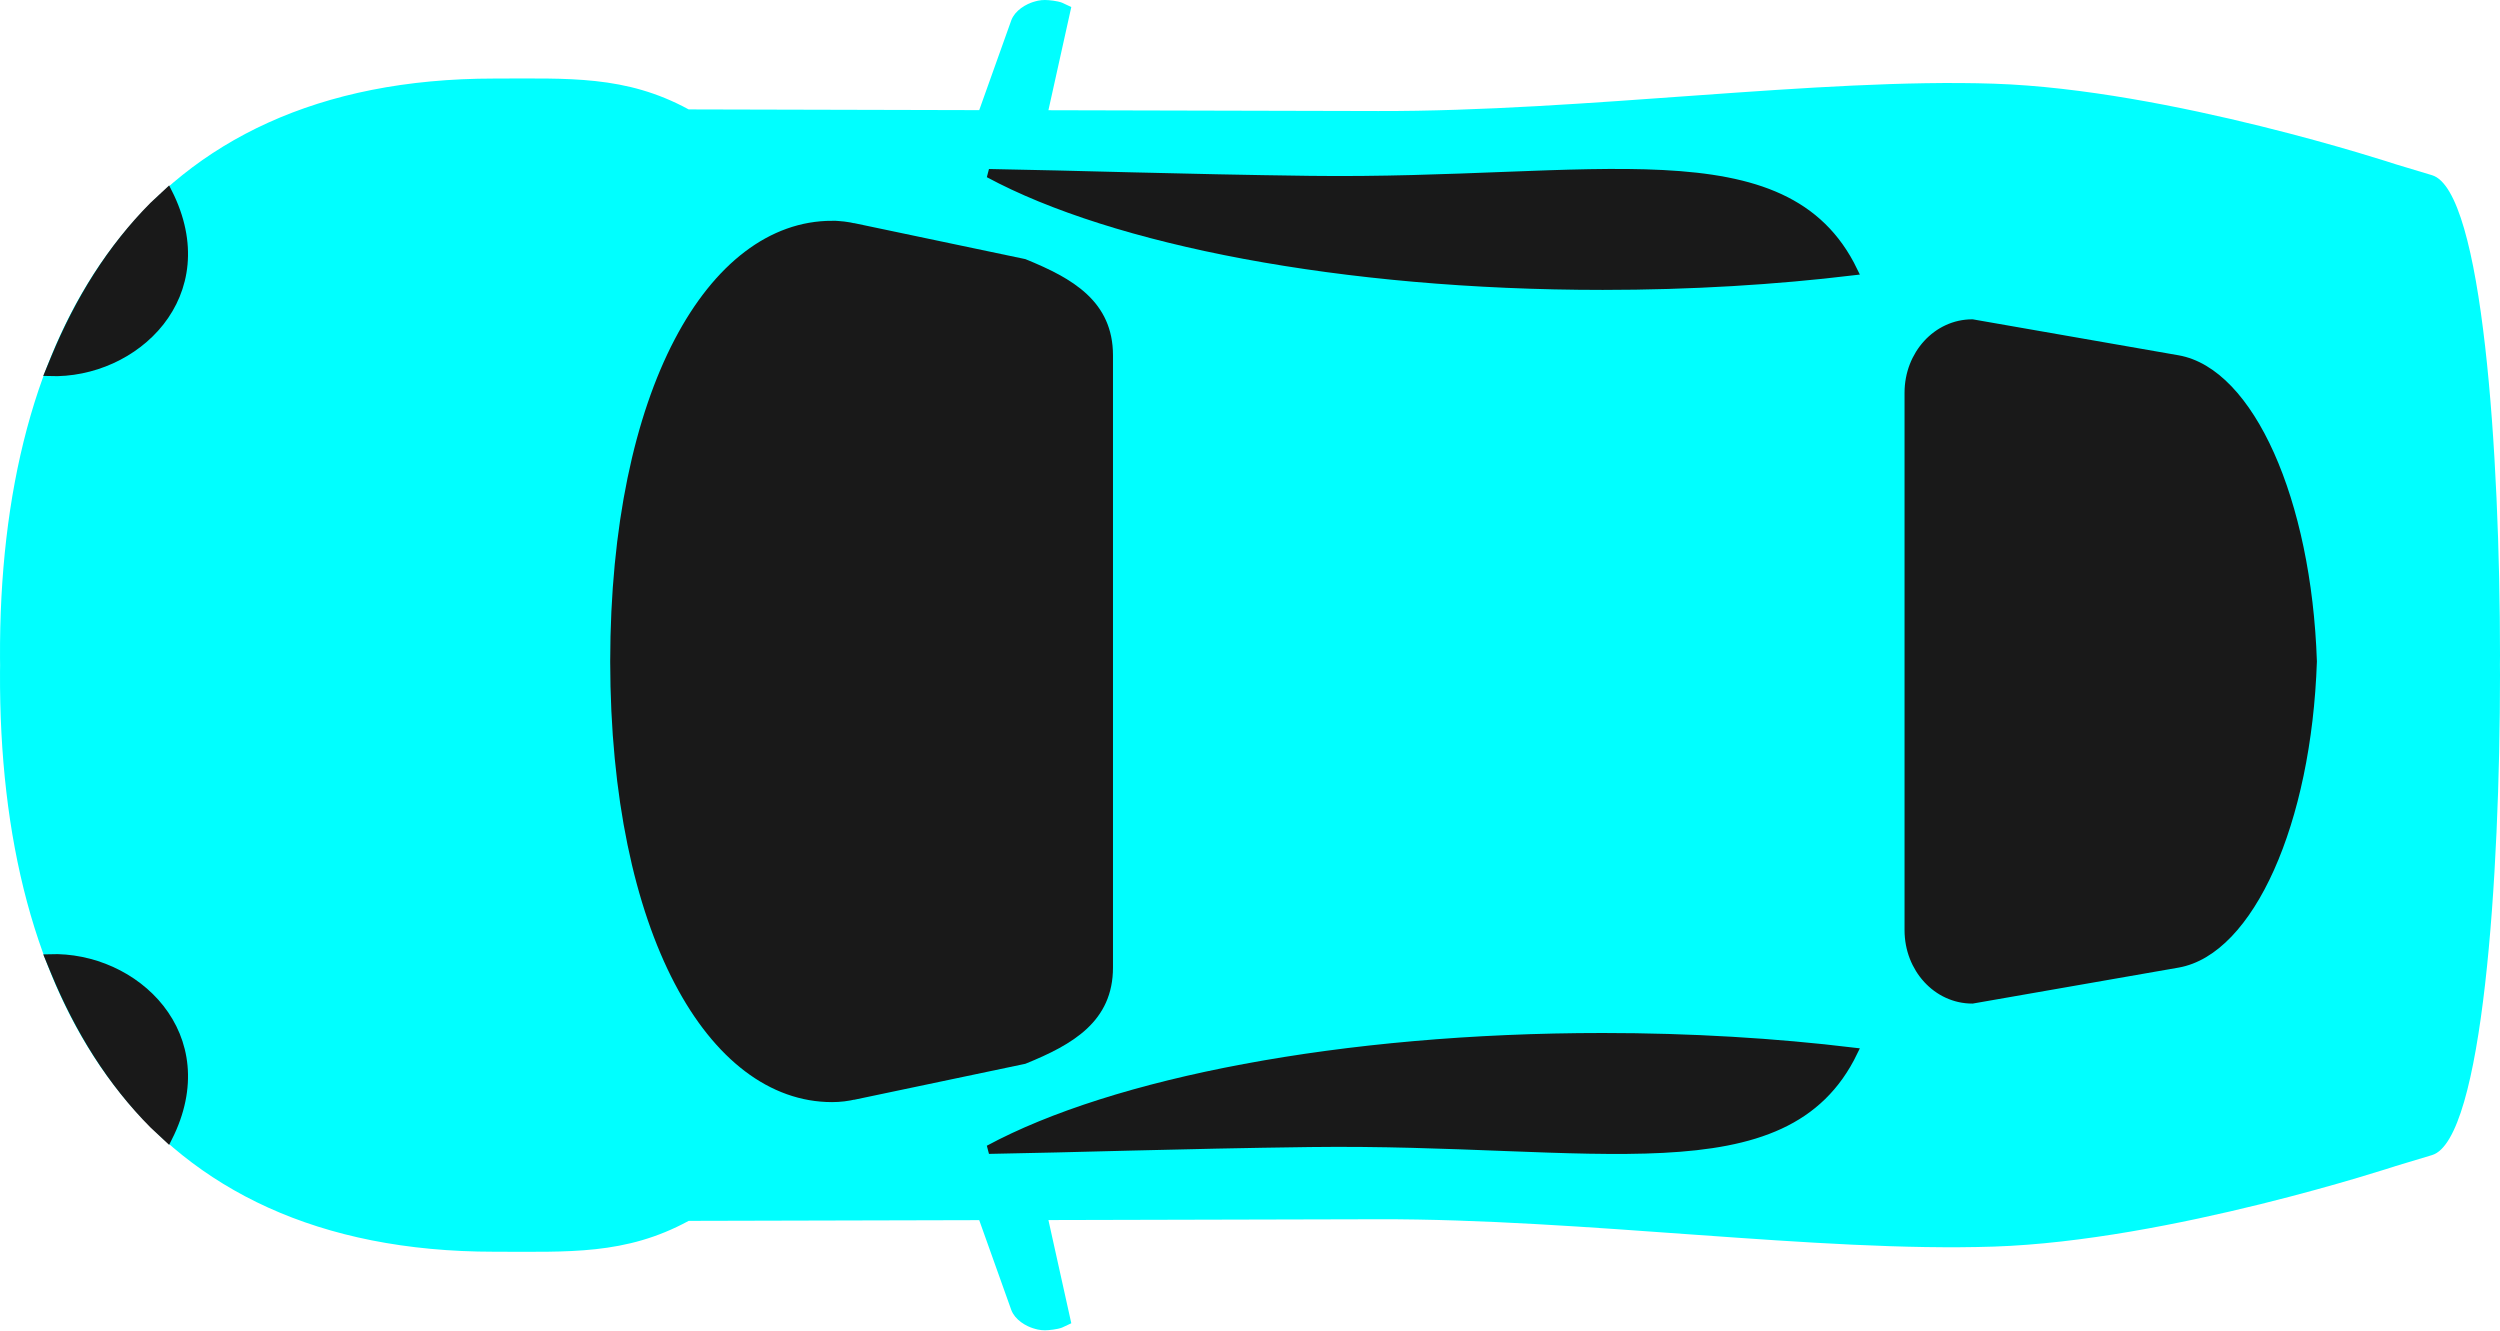
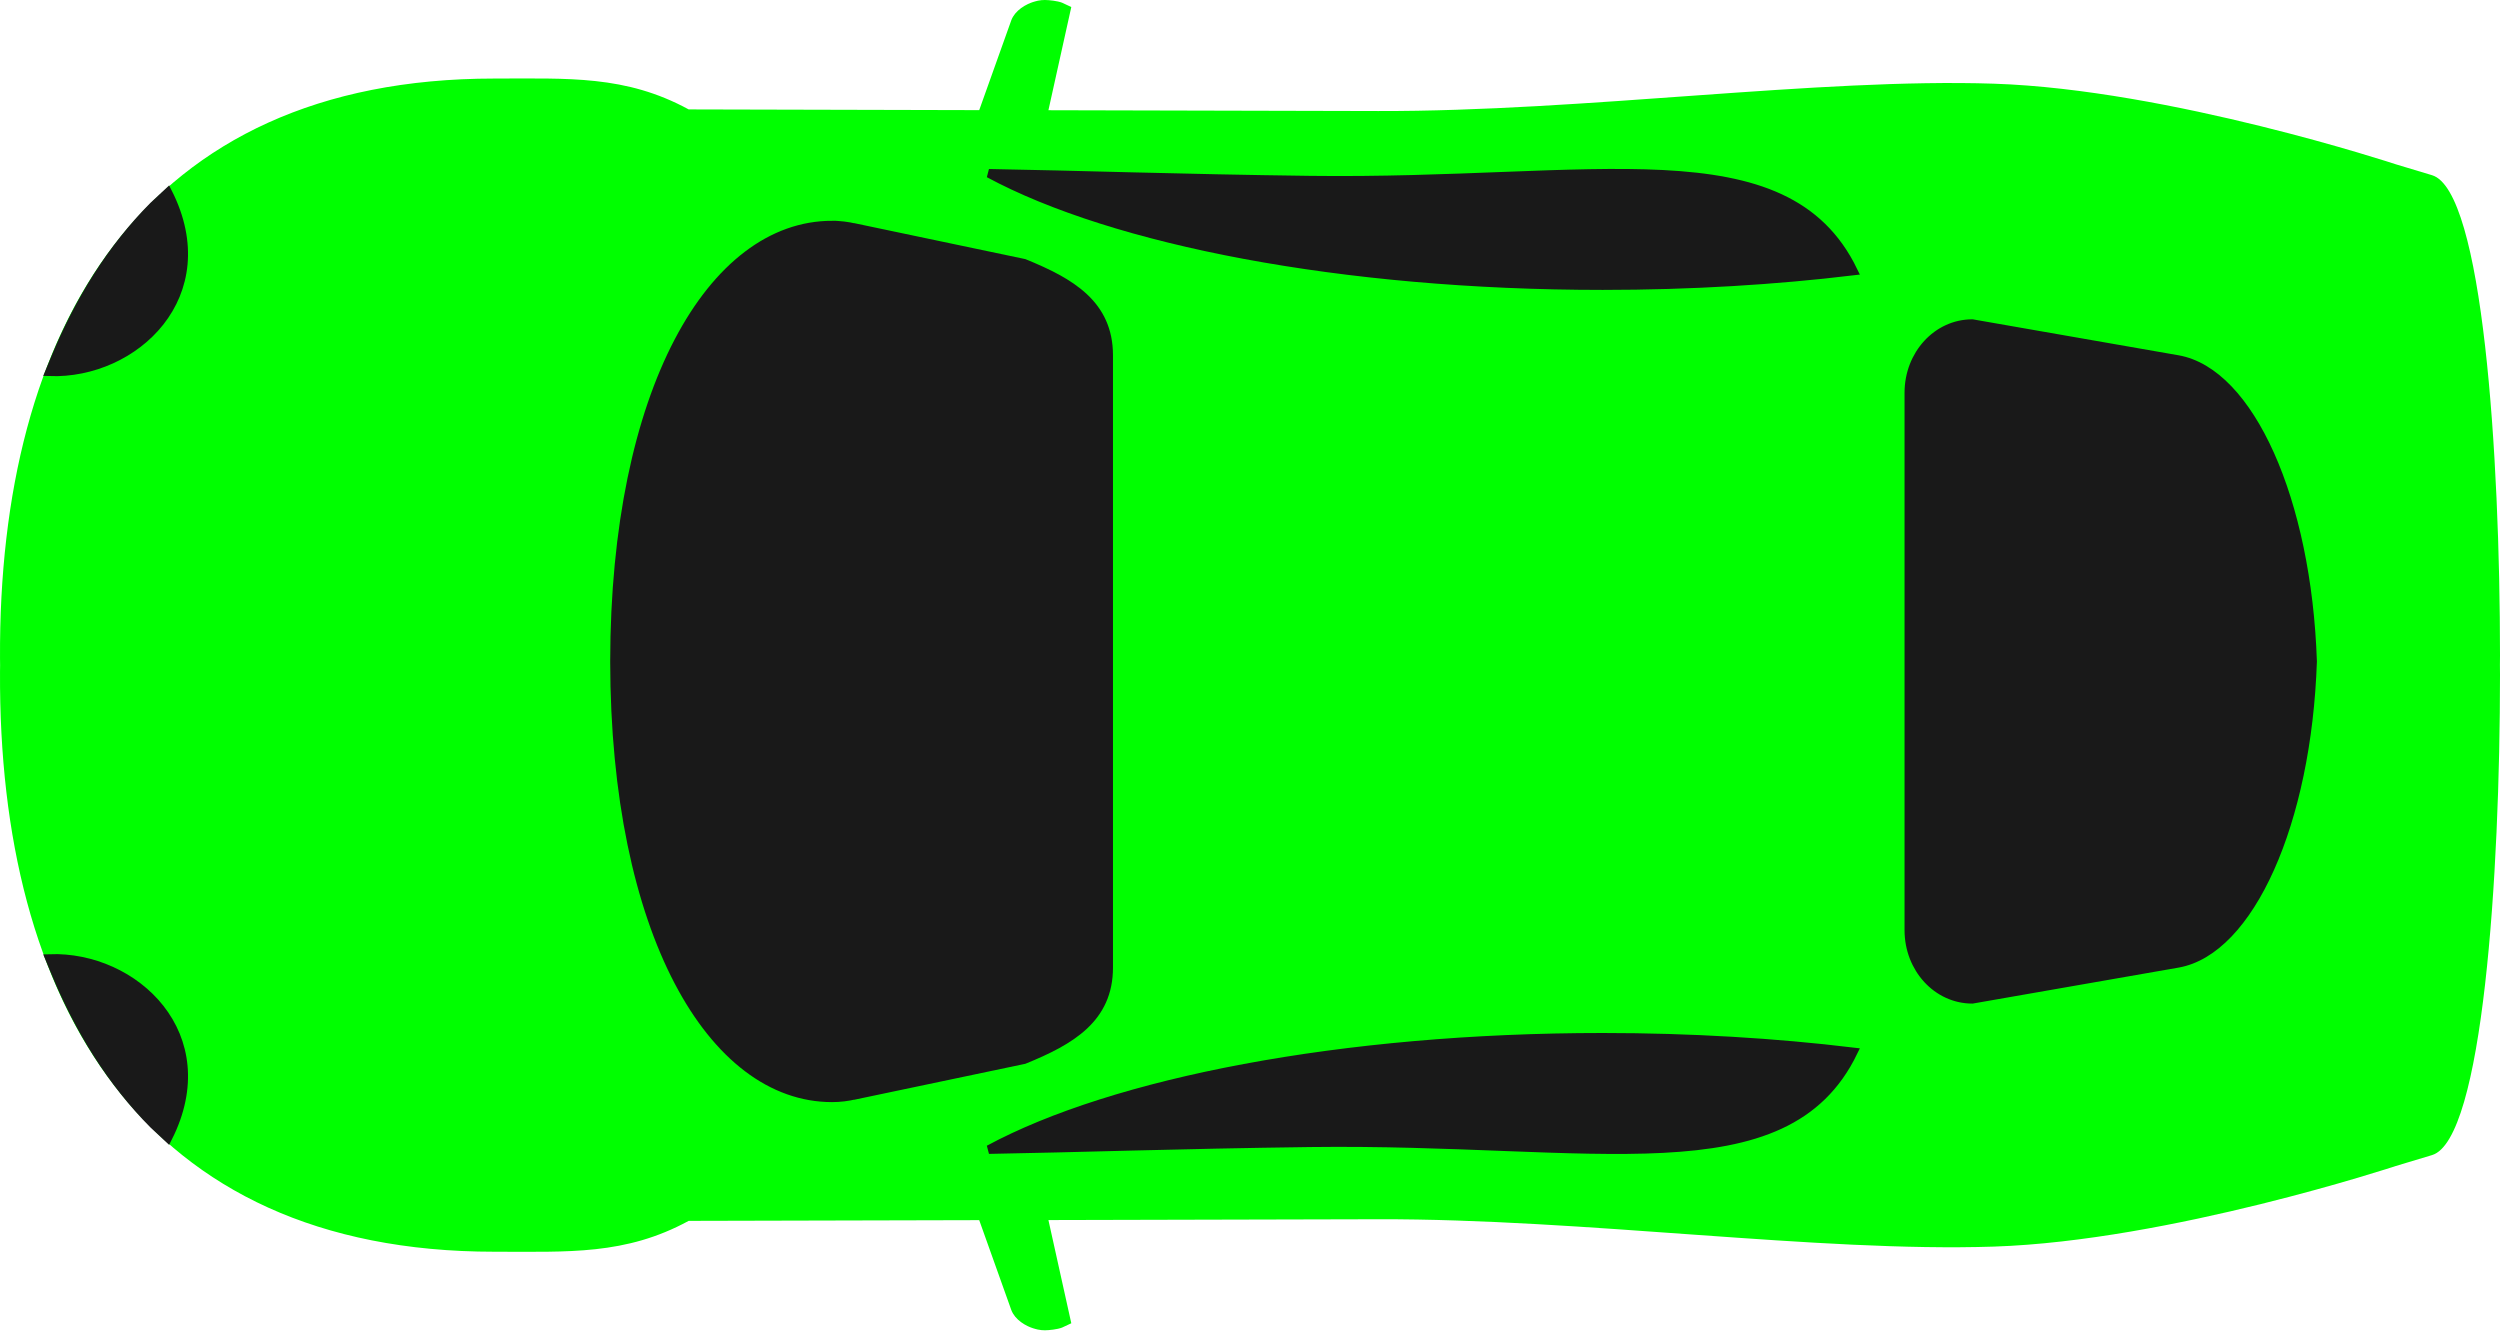
<svg xmlns="http://www.w3.org/2000/svg" width="1439.671" height="766.07" version="1.1" id="svg104">
  <defs id="defs64" />
  <g id="g102" transform="translate(-252.3426,-169.1283)">
    <g externalResourcesRequired="false" id="layer1" display="inline" style="display:inline">
      <g id="g3890">
-         <path d="m 854.097,169.129 c 2.296,0.015 7.185,0.508 9.844,1.554 l 5.327,2.487 -13.174,59.435 189.945,0.466 c 118.648,0.274 253.424,-19.075 354.494,-15.752 101.07,3.322 231.51,46.428 231.51,46.428 l 20.83,6.27 c 29.298,8.782 39.14,161.45 39.14,276.55 0,1.846 -0.041,3.736 -0.048,5.596 0.01,1.86 0.048,3.751 0.048,5.596 0,115.1 -9.842,267.768 -39.14,276.55 l -20.83,6.27 c 0,0 -130.44,43.106 -231.51,46.428 -101.07,3.322 -235.845,-16.027 -354.494,-15.752 l -189.945,0.466 13.174,59.435 -5.327,2.487 c -2.659,1.047 -7.548,1.54 -9.844,1.554 -1.292,0.01 -2.671,-0.123 -4.09,-0.415 -0.473,-0.097 -0.949,-0.234 -1.427,-0.363 -0.463,-0.125 -0.963,-0.26 -1.427,-0.415 -0.956,-0.32 -1.923,-0.7 -2.853,-1.14 -2.772,-1.313 -5.379,-3.155 -7.276,-5.441 -0.015,-0.018 -0.033,-0.035 -0.048,-0.052 -0.951,-1.155 -1.693,-2.409 -2.235,-3.783 l -18.5,-51.818 -167.308,0.415 c -36.373,19.802 -69.261,17.773 -111.998,17.773 -202.786,0 -285.54,-143.574 -284.584,-333.911 0,-1.294 0.029,-2.596 0.047,-3.886 -0.018,-1.29 -0.047,-2.593 -0.047,-3.886 -0.956,-190.338 81.799,-333.911 284.584,-333.911 42.737,0 75.625,-2.029 111.998,17.773 l 167.308,0.415 18.5,-51.817 c 0.542,-1.374 1.284,-2.628 2.235,-3.783 0.015,-0.017 0.032,-0.034 0.048,-0.052 1.897,-2.286 4.504,-4.128 7.276,-5.441 0.931,-0.44 1.897,-0.82 2.853,-1.14 0.464,-0.154 0.963,-0.29 1.427,-0.415 0.478,-0.129 0.954,-0.266 1.427,-0.363 1.419,-0.291 2.798,-0.423 4.09,-0.415 v -2.8e-4 z" id="path2853" style="fill:#00ffff" />
+         <path d="m 854.097,169.129 c 2.296,0.015 7.185,0.508 9.844,1.554 l 5.327,2.487 -13.174,59.435 189.945,0.466 c 118.648,0.274 253.424,-19.075 354.494,-15.752 101.07,3.322 231.51,46.428 231.51,46.428 l 20.83,6.27 c 29.298,8.782 39.14,161.45 39.14,276.55 0,1.846 -0.041,3.736 -0.048,5.596 0.01,1.86 0.048,3.751 0.048,5.596 0,115.1 -9.842,267.768 -39.14,276.55 l -20.83,6.27 c 0,0 -130.44,43.106 -231.51,46.428 -101.07,3.322 -235.845,-16.027 -354.494,-15.752 l -189.945,0.466 13.174,59.435 -5.327,2.487 c -2.659,1.047 -7.548,1.54 -9.844,1.554 -1.292,0.01 -2.671,-0.123 -4.09,-0.415 -0.473,-0.097 -0.949,-0.234 -1.427,-0.363 -0.463,-0.125 -0.963,-0.26 -1.427,-0.415 -0.956,-0.32 -1.923,-0.7 -2.853,-1.14 -2.772,-1.313 -5.379,-3.155 -7.276,-5.441 -0.015,-0.018 -0.033,-0.035 -0.048,-0.052 -0.951,-1.155 -1.693,-2.409 -2.235,-3.783 l -18.5,-51.818 -167.308,0.415 c -36.373,19.802 -69.261,17.773 -111.998,17.773 -202.786,0 -285.54,-143.574 -284.584,-333.911 0,-1.294 0.029,-2.596 0.047,-3.886 -0.018,-1.29 -0.047,-2.593 -0.047,-3.886 -0.956,-190.338 81.799,-333.911 284.584,-333.911 42.737,0 75.625,-2.029 111.998,17.773 l 167.308,0.415 18.5,-51.817 c 0.542,-1.374 1.284,-2.628 2.235,-3.783 0.015,-0.017 0.032,-0.034 0.048,-0.052 1.897,-2.286 4.504,-4.128 7.276,-5.441 0.931,-0.44 1.897,-0.82 2.853,-1.14 0.464,-0.154 0.963,-0.29 1.427,-0.415 0.478,-0.129 0.954,-0.266 1.427,-0.363 1.419,-0.291 2.798,-0.423 4.09,-0.415 v -2.8e-4 z" id="path2853" style="fill:#00ff00" />
        <path d="m 1175.311,766.499 c 50.775,0 99.388,2.985 144.29,8.395 -39.051,80.775 -149.119,50.185 -312.834,52.284 -75.615,0.97 -136.272,3.116 -184.951,3.938 71.77,-38.692 203.208,-64.616 353.495,-64.616 z" id="path3643" style="opacity:1;fill:#191919;fill-opacity:1;stroke:#191919;stroke-width:5;stroke-miterlimit:4;stroke-dasharray:none;stroke-opacity:1" />
        <path d="m 280.916,721.105 v 0 c 48.902,-1.693 97.951,44.14 68.102,103.22 v 0 l -8.288,-7.733 c -24.181,-24.342 -42.775,-54.201 -56.628,-87.767 z" id="path3707" stroke-miterlimit="4" style="fill:#191919;fill-opacity:1;fill-rule:nonzero;stroke:#191919;stroke-width:5;stroke-miterlimit:4;stroke-dasharray:none" />
        <path d="m 1388.132,355.515 118.323,20.675 c 41.319,7.22 74.491,80.873 77.614,173.847 -3.123,92.974 -36.295,166.628 -77.614,173.847 l -118.323,20.675 c -20.234,0 -36.524,-17.749 -36.524,-39.796 V 395.311 c 0,-22.047 16.29,-39.796 36.524,-39.796 z" id="rect2864" stroke-miterlimit="4" style="opacity:1;fill:#191919;fill-opacity:1;stroke:#191919;stroke-width:5;stroke-miterlimit:4" />
        <path d="m 731.505,298.775 c 4.519,0 8.969,0.551 13.364,1.606 0.016,-0.017 0.032,-0.035 0.047,-0.052 l 97.16,20.416 c 26.979,10.952 48.699,23.665 48.699,53.061 V 726.269 c 0,29.396 -21.72,42.109 -48.699,53.061 l -97.16,20.416 c -0.016,-0.017 -0.032,-0.035 -0.047,-0.052 -4.395,1.056 -8.845,1.606 -13.364,1.606 -69.085,0 -125.093,-95.116 -125.266,-251.263 0.173,-156.146 56.181,-251.263 125.266,-251.263 z" id="path3703" stroke-miterlimit="4" style="opacity:1;fill:#191919;fill-opacity:1;stroke:#191919;stroke-width:5;stroke-miterlimit:4;stroke-dashoffset:0" />
        <path d="m 1175.311,333.576 c 50.775,0 99.388,-2.985 144.29,-8.394 -39.051,-80.775 -149.119,-50.185 -312.834,-52.284 -75.615,-0.97 -136.272,-3.116 -184.951,-3.938 71.77,38.692 203.208,64.616 353.495,64.616 z" id="path4157" style="opacity:1;fill:#191919;fill-opacity:1;stroke:#191919;stroke-width:5;stroke-miterlimit:4;stroke-dasharray:none;stroke-opacity:1" />
        <path d="m 280.916,383.222 v 0 c 48.902,1.693 97.951,-44.14 68.102,-103.22 v 0 l -8.288,7.733 c -24.181,24.342 -42.775,54.201 -56.628,87.767 z" id="path3707-5" stroke-miterlimit="4" style="display:inline;fill:#191919;fill-opacity:1;fill-rule:nonzero;stroke:#191919;stroke-width:5;stroke-miterlimit:4;stroke-dasharray:none" />
      </g>
    </g>
  </g>
</svg>
